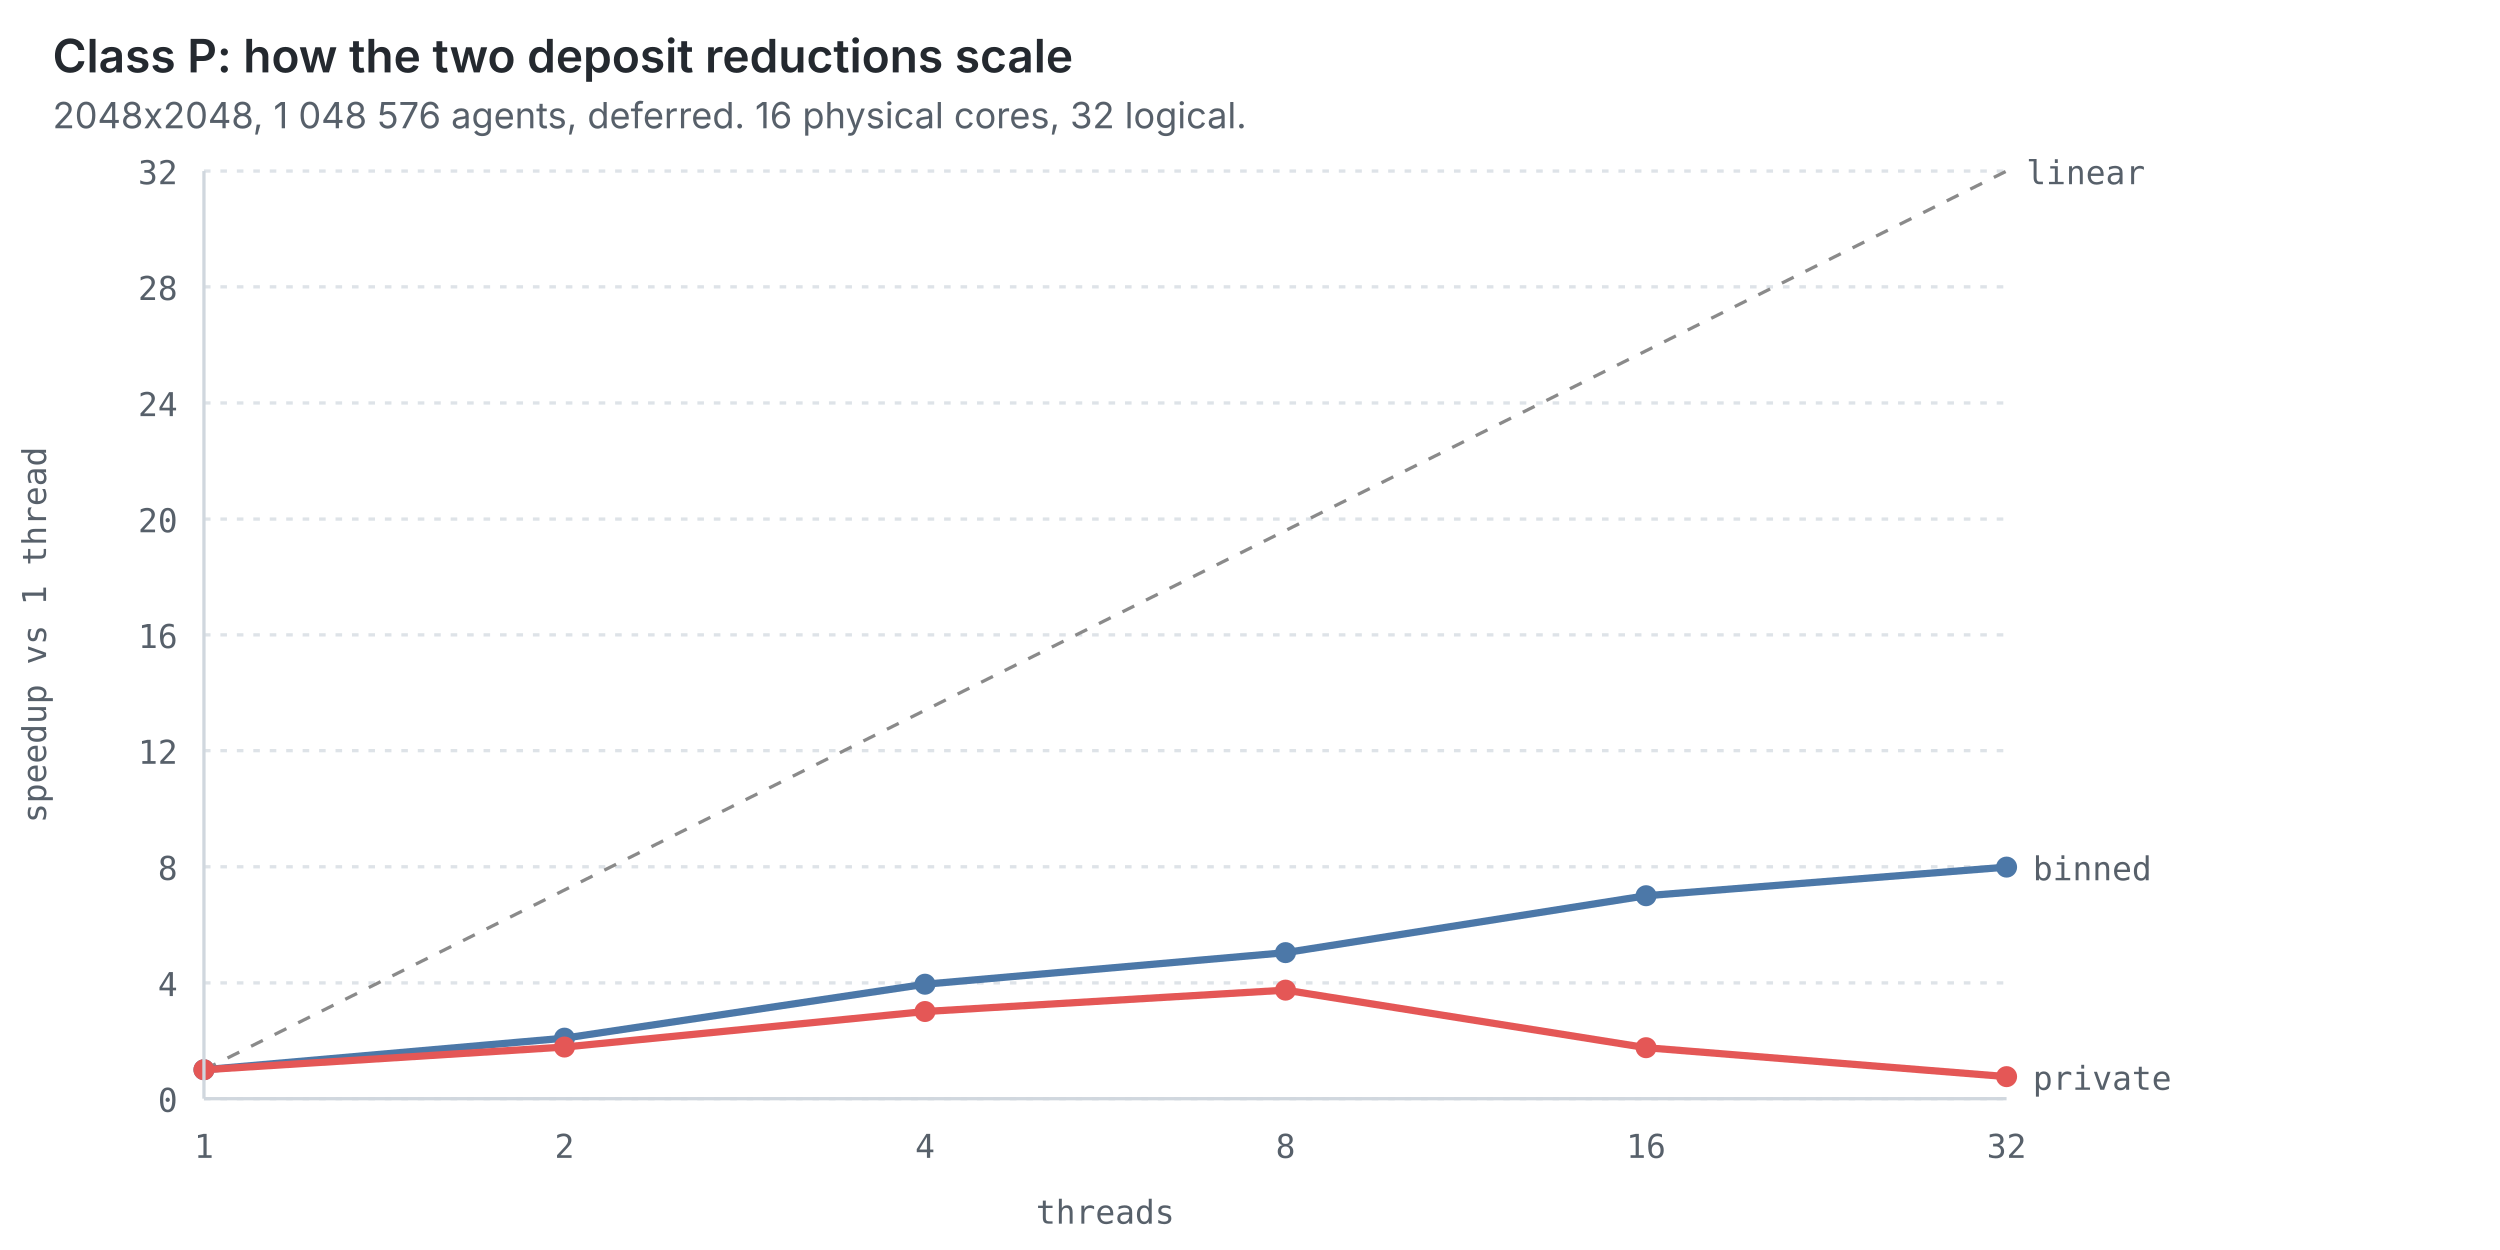
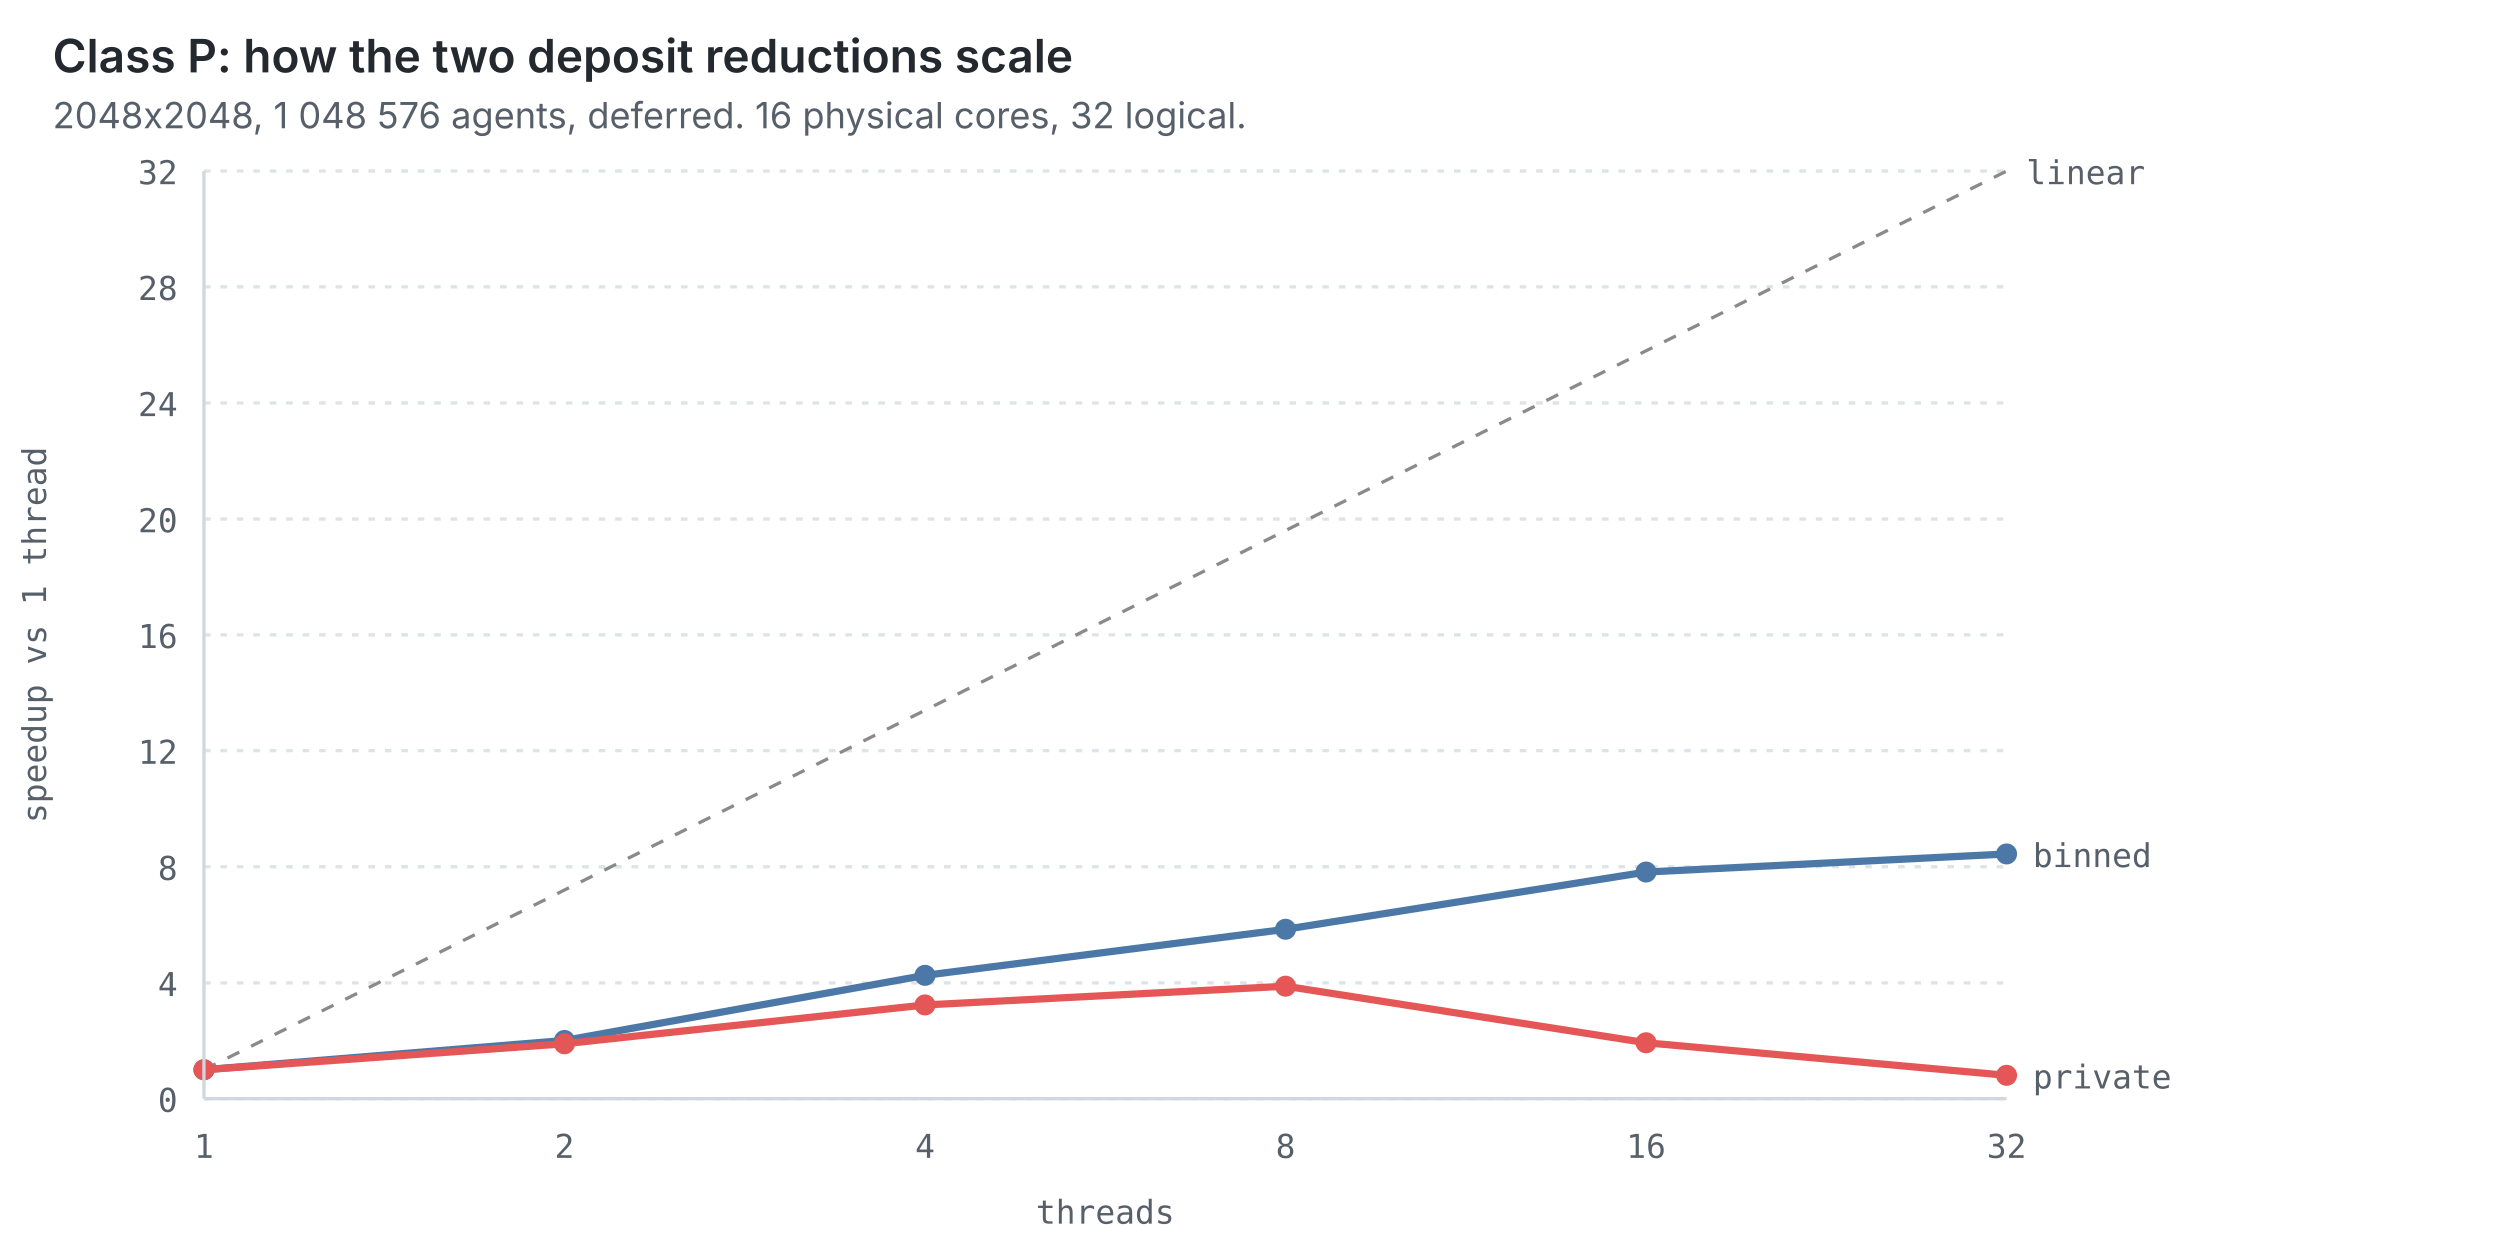
<svg xmlns="http://www.w3.org/2000/svg" viewBox="0 0 760 380" width="760" height="380" role="img" aria-label="Class P: how the two deposit reductions scale">
  <style>
    .bg    { fill: none; }
    .lbl   { fill: #24292f; font: 12px ui-monospace, "SF Mono", Menlo, monospace; }
    .lbl-s { fill: #57606a; font: 10px ui-monospace, "SF Mono", Menlo, monospace; }
    .ttl   { fill: #24292f; font: 600 14px -apple-system, "Segoe UI", sans-serif; }
    .sub   { fill: #57606a; font: 11px -apple-system, "Segoe UI", sans-serif; }
    .axis  { stroke: #d0d7de; stroke-width: 1; }
    .grid  { stroke: #d0d7de; stroke-width: 1; stroke-dasharray: 2 3; opacity: .7; }
    @media (prefers-color-scheme: dark) {
      .lbl   { fill: #e6edf3; }
      .lbl-s { fill: #9198a1; }
      .ttl   { fill: #e6edf3; }
      .sub   { fill: #9198a1; }
      .axis  { stroke: #3d444d; }
      .grid  { stroke: #3d444d; }
    }
  </style>
  <text x="16" y="22" class="ttl">Class P: how the two deposit reductions scale</text>
  <text x="16" y="39" class="sub">2048x2048, 1 048 576 agents, deferred. 16 physical cores, 32 logical.</text>
  <line x1="62" y1="334.0" x2="610" y2="334.0" class="grid" />
  <text x="54" y="338.0" class="lbl-s" text-anchor="end">0</text>
  <line x1="62" y1="298.8" x2="610" y2="298.8" class="grid" />
  <text x="54" y="302.8" class="lbl-s" text-anchor="end">4</text>
  <line x1="62" y1="263.5" x2="610" y2="263.5" class="grid" />
  <text x="54" y="267.5" class="lbl-s" text-anchor="end">8</text>
  <line x1="62" y1="228.2" x2="610" y2="228.2" class="grid" />
  <text x="54" y="232.2" class="lbl-s" text-anchor="end">12</text>
  <line x1="62" y1="193.0" x2="610" y2="193.0" class="grid" />
  <text x="54" y="197.0" class="lbl-s" text-anchor="end">16</text>
  <line x1="62" y1="157.8" x2="610" y2="157.8" class="grid" />
  <text x="54" y="161.8" class="lbl-s" text-anchor="end">20</text>
  <line x1="62" y1="122.5" x2="610" y2="122.5" class="grid" />
  <text x="54" y="126.5" class="lbl-s" text-anchor="end">24</text>
  <line x1="62" y1="87.2" x2="610" y2="87.2" class="grid" />
  <text x="54" y="91.2" class="lbl-s" text-anchor="end">28</text>
  <line x1="62" y1="52.0" x2="610" y2="52.0" class="grid" />
  <text x="54" y="56.0" class="lbl-s" text-anchor="end">32</text>
  <text x="62.0" y="352" class="lbl-s" text-anchor="middle">1</text>
  <text x="171.6" y="352" class="lbl-s" text-anchor="middle">2</text>
  <text x="281.2" y="352" class="lbl-s" text-anchor="middle">4</text>
  <text x="390.8" y="352" class="lbl-s" text-anchor="middle">8</text>
  <text x="500.4" y="352" class="lbl-s" text-anchor="middle">16</text>
  <text x="610.0" y="352" class="lbl-s" text-anchor="middle">32</text>
  <polyline points="62.0,325.2 610.0,52.0" fill="none" stroke="#8a8a8a" stroke-width="1" stroke-dasharray="4 4" />
  <text x="616.0" y="56.0" class="lbl-s">linear</text>
-   <polyline points="62.0,325.2 171.6,315.6 281.2,299.2 390.8,289.6 500.4,272.3 610.0,263.6" fill="none" stroke="#4c78a8" stroke-width="2.2" stroke-linejoin="round" />
+   <polyline points="62.0,325.2 171.6,316.3 281.2,296.5 390.8,282.5 500.4,265.1 610.0,259.6" fill="none" stroke="#4c78a8" stroke-width="2.2" stroke-linejoin="round" />
  <circle cx="62.0" cy="325.2" r="3.2" fill="#4c78a8" />
-   <circle cx="171.6" cy="315.6" r="3.2" fill="#4c78a8" />
-   <circle cx="281.2" cy="299.2" r="3.2" fill="#4c78a8" />
-   <circle cx="390.8" cy="289.6" r="3.2" fill="#4c78a8" />
-   <circle cx="500.4" cy="272.3" r="3.2" fill="#4c78a8" />
-   <circle cx="610.0" cy="263.6" r="3.2" fill="#4c78a8" />
-   <text x="618.0" y="267.6" class="lbl-s" fill="#4c78a8">binned</text>
-   <polyline points="62.0,325.2 171.6,318.3 281.2,307.5 390.8,301.0 500.4,318.5 610.0,327.3" fill="none" stroke="#e45756" stroke-width="2.2" stroke-linejoin="round" />
+   <circle cx="171.6" cy="316.3" r="3.2" fill="#4c78a8" />
+   <circle cx="281.2" cy="296.5" r="3.2" fill="#4c78a8" />
+   <circle cx="390.8" cy="282.5" r="3.2" fill="#4c78a8" />
+   <circle cx="500.4" cy="265.1" r="3.2" fill="#4c78a8" />
+   <circle cx="610.0" cy="259.6" r="3.2" fill="#4c78a8" />
+   <text x="618.0" y="263.6" class="lbl-s" fill="#4c78a8">binned</text>
+   <polyline points="62.0,325.2 171.6,317.3 281.2,305.5 390.8,299.8 500.4,317.0 610.0,326.9" fill="none" stroke="#e45756" stroke-width="2.2" stroke-linejoin="round" />
  <circle cx="62.0" cy="325.2" r="3.2" fill="#e45756" />
-   <circle cx="171.6" cy="318.3" r="3.2" fill="#e45756" />
-   <circle cx="281.2" cy="307.5" r="3.2" fill="#e45756" />
-   <circle cx="390.8" cy="301.0" r="3.2" fill="#e45756" />
-   <circle cx="500.4" cy="318.5" r="3.2" fill="#e45756" />
-   <circle cx="610.0" cy="327.3" r="3.2" fill="#e45756" />
-   <text x="618.0" y="331.3" class="lbl-s" fill="#e45756">private</text>
+   <circle cx="171.6" cy="317.3" r="3.2" fill="#e45756" />
+   <circle cx="281.2" cy="305.5" r="3.2" fill="#e45756" />
+   <circle cx="390.8" cy="299.8" r="3.2" fill="#e45756" />
+   <circle cx="500.4" cy="317.0" r="3.2" fill="#e45756" />
+   <circle cx="610.0" cy="326.9" r="3.2" fill="#e45756" />
+   <text x="618.0" y="330.9" class="lbl-s" fill="#e45756">private</text>
  <line x1="62" y1="52" x2="62" y2="334" class="axis" />
  <line x1="62" y1="334" x2="610" y2="334" class="axis" />
  <text x="336" y="372" class="lbl-s" text-anchor="middle">threads</text>
  <text x="14" y="193" class="lbl-s" transform="rotate(-90 14 193)" text-anchor="middle">speedup vs 1 thread</text>
</svg>
